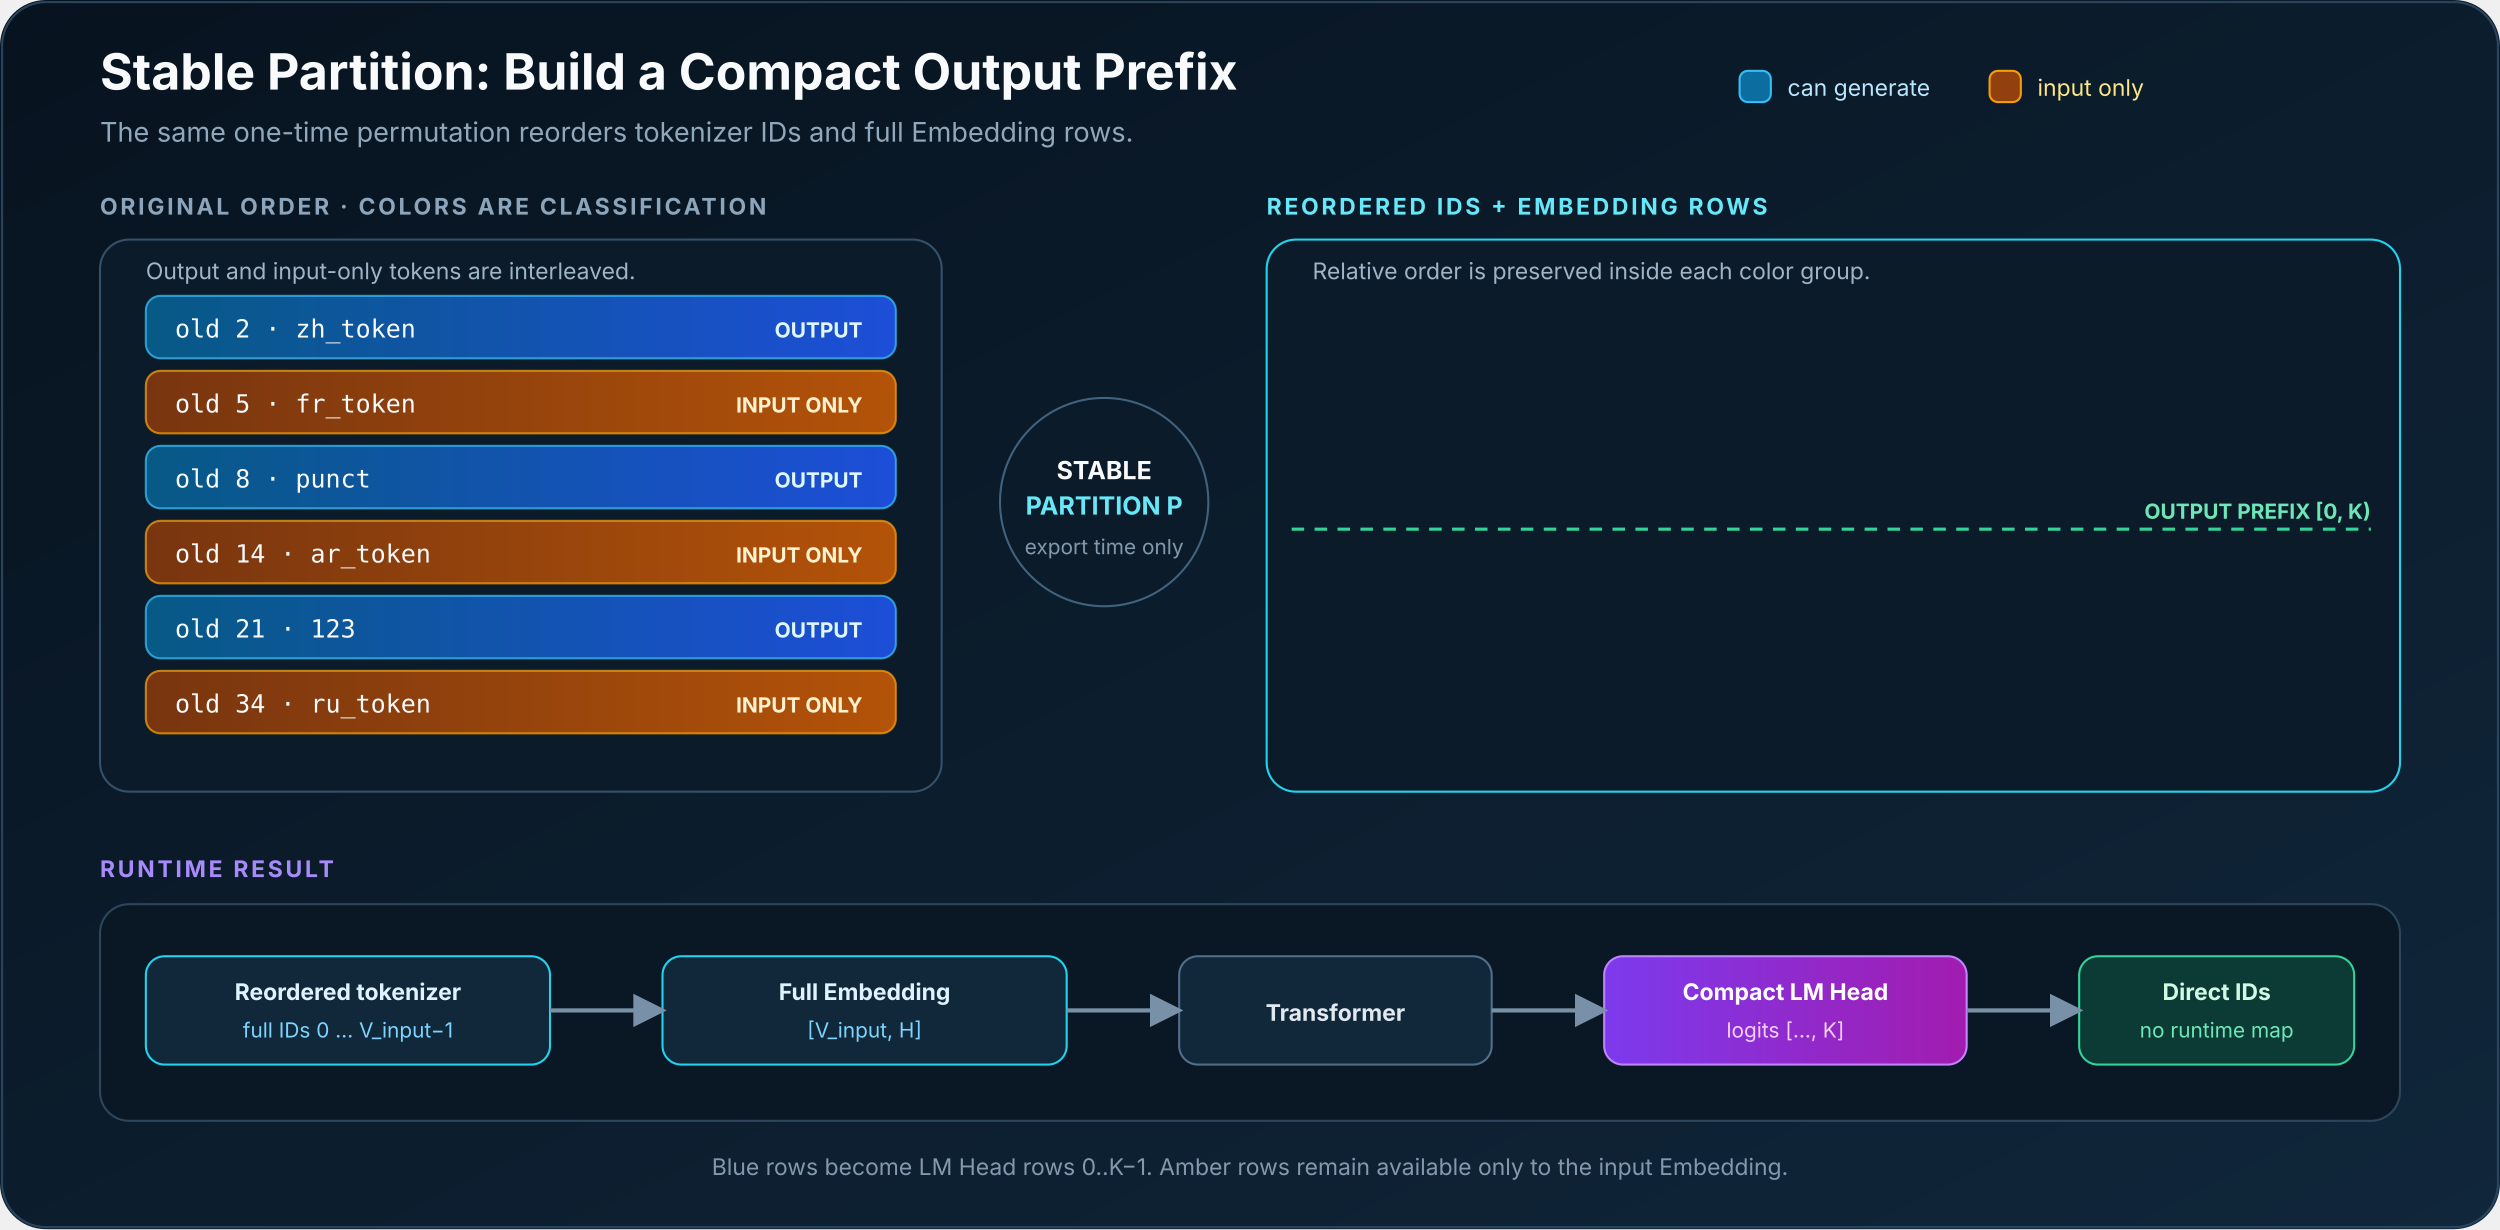
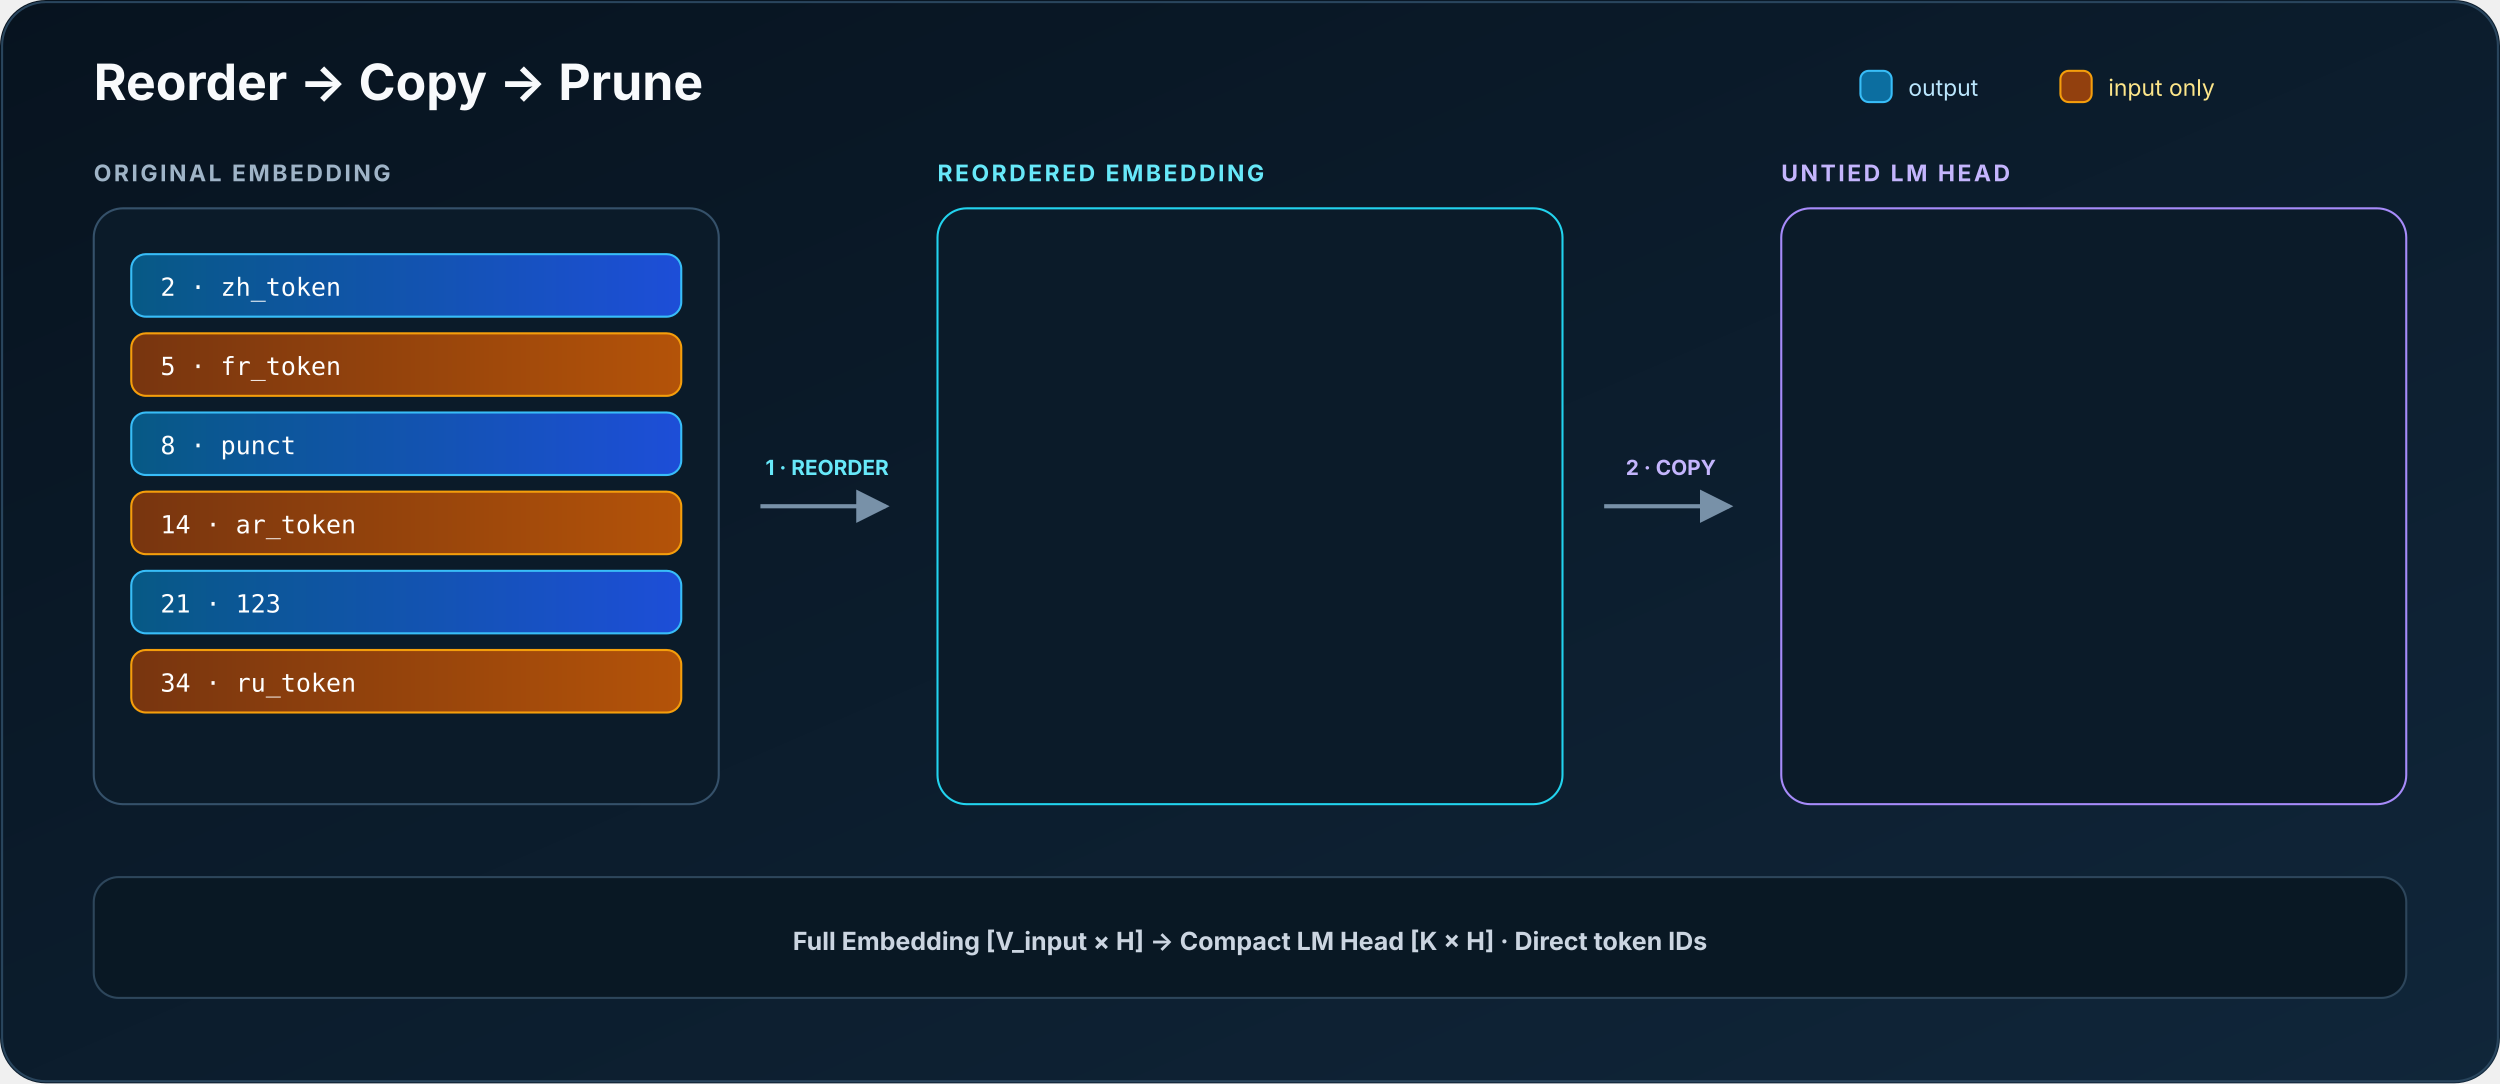
- <svg xmlns="http://www.w3.org/2000/svg" width="1200" height="590" viewBox="0 0 1200 590" role="img" aria-labelledby="title desc">
+ <svg xmlns="http://www.w3.org/2000/svg" width="1200" height="520" viewBox="0 0 1200 520" role="img" aria-labelledby="title desc">
  <defs>
-     <linearGradient id="background" x2="1" y2="1">
+     <linearGradient id="bg" x2="1" y2="1">
      <stop stop-color="#07131f" />
      <stop offset="1" stop-color="#10263a" />
    </linearGradient>
-     <linearGradient id="outputRow" x2="1">
+     <linearGradient id="output" x2="1">
      <stop stop-color="#075985" />
      <stop offset="1" stop-color="#1d4ed8" />
    </linearGradient>
-     <linearGradient id="inputRow" x2="1">
+     <linearGradient id="input" x2="1">
      <stop stop-color="#78350f" />
      <stop offset="1" stop-color="#b45309" />
    </linearGradient>
-     <linearGradient id="head" x2="1">
-       <stop stop-color="#7c3aed" />
-       <stop offset="1" stop-color="#a21caf" />
-     </linearGradient>
+     <g id="rowOutput">
+       <rect width="264" height="30" rx="7" fill="url(#output)" stroke="#38bdf8" />
+     </g>
+     <g id="rowInput">
+       <rect width="264" height="30" rx="7" fill="url(#input)" stroke="#f59e0b" />
+     </g>
    <marker id="arrow" markerWidth="8" markerHeight="8" refX="7" refY="4" orient="auto">
      <path d="M0 0 8 4 0 8Z" fill="#7891a8" />
    </marker>
+     <filter id="glow" x="-30%" y="-30%" width="160%" height="160%">
+       <feGaussianBlur stdDeviation="3" result="b" />
+       <feMerge>
+         <feMergeNode in="b" />
+         <feMergeNode in="SourceGraphic" />
+       </feMerge>
+     </filter>
  </defs>
-   <rect width="1200" height="590" rx="22" fill="url(#background)" />
-   <rect x="1" y="1" width="1198" height="588" rx="21" fill="none" stroke="#29455d" />
+   <rect width="1200" height="520" rx="22" fill="url(#bg)" />
+   <rect x="1" y="1" width="1198" height="518" rx="21" fill="none" stroke="#29455d" />
  <g font-family="Inter,Arial,sans-serif">
-     <text x="48" y="43" fill="#f8fafc" font-size="24" font-weight="700">Stable Partition: Build a Compact Output Prefix</text>
-     <text x="48" y="68" fill="#91a7ba" font-size="13">The same one-time permutation reorders tokenizer IDs and full Embedding rows.</text>
-     <g transform="translate(835 34)">
+     <text x="45" y="48" fill="#f8fafc" font-size="24" font-weight="700">Reorder → Copy → Prune</text>
+     <g transform="translate(893 34)" font-size="11">
      <rect width="15" height="15" rx="4" fill="#0c6ea0" stroke="#38bdf8" />
-       <text x="23" y="12" fill="#bae6fd" font-size="11">can generate</text>
-       <rect x="120" width="15" height="15" rx="4" fill="#92400e" stroke="#f59e0b" />
-       <text x="143" y="12" fill="#fde68a" font-size="11">input only</text>
-     </g>
-     <text x="48" y="103" fill="#8ca5ba" font-size="11" font-weight="700" letter-spacing="1.3">ORIGINAL ORDER · COLORS ARE CLASSIFICATION</text>
-     <rect x="48" y="115" width="404" height="265" rx="14" fill="#0b1b29" stroke="#35516a" />
-     <text x="70" y="134" fill="#9fb4c7" font-size="11">Output and input-only tokens are interleaved.</text>
-     <g text-anchor="middle">
-       <circle cx="530" cy="241" r="50" fill="#0b1b29" stroke="#41627c" />
-       <text x="530" y="230" fill="#f8fafc" font-size="12" font-weight="700">STABLE</text>
-       <text x="530" y="247" fill="#67e8f9" font-size="12" font-weight="700">PARTITION P</text>
-       <text x="530" y="266" fill="#8299ad" font-size="10">export time only</text>
-     </g>
-     <text x="608" y="103" fill="#67e8f9" font-size="11" font-weight="700" letter-spacing="1.3">REORDERED IDS + EMBEDDING ROWS</text>
-     <rect x="608" y="115" width="544" height="265" rx="14" fill="#0b1b29" stroke="#22d3ee" />
-     <text x="630" y="134" fill="#9fb4c7" font-size="11">Relative order is preserved inside each color group.</text>
-     <path d="M620 254H1138" stroke="#34d399" stroke-width="1.5" stroke-dasharray="6 5" />
-     <text x="1138" y="249" text-anchor="end" fill="#6ee7b7" font-size="10" font-weight="700">OUTPUT PREFIX [0, K)</text>
-     <g transform="translate(70 142)">
-       <animateTransform attributeName="transform" type="translate" dur="8s" repeatCount="indefinite" values="70 142;70 142;630 142;630 142;70 142" keyTimes="0;0.20;0.50;0.88;1" />
-       <rect width="360" height="30" rx="7" fill="url(#outputRow)" stroke="#38bdf8" stroke-opacity=".75" />
-       <text x="14" y="20" fill="#f8fafc" font-family="ui-monospace,SFMono-Regular,Menlo,monospace" font-size="12">
-         old 2 · zh_token
-         <animate attributeName="opacity" dur="8s" repeatCount="indefinite" values="1;1;0;0;1" keyTimes="0;0.20;0.50;0.88;1" />
-       </text>
-       <text x="14" y="20" fill="#f8fafc" font-family="ui-monospace,SFMono-Regular,Menlo,monospace" font-size="12" opacity="0">
-         new 0 ← old 2 · zh_token
-         <animate attributeName="opacity" dur="8s" repeatCount="indefinite" values="0;0;1;1;0" keyTimes="0;0.20;0.50;0.88;1" />
-       </text>
-       <text x="344" y="20" text-anchor="end" fill="#dff8ff" font-family="Inter,Arial,sans-serif" font-size="10" font-weight="700">OUTPUT</text>
-     </g>
-     <g transform="translate(70 178)">
-       <animateTransform attributeName="transform" type="translate" dur="8s" repeatCount="indefinite" values="70 178;70 178;630 266;630 266;70 178" keyTimes="0;0.20;0.50;0.88;1" />
-       <rect width="360" height="30" rx="7" fill="url(#inputRow)" stroke="#f59e0b" stroke-opacity=".75" />
-       <text x="14" y="20" fill="#f8fafc" font-family="ui-monospace,SFMono-Regular,Menlo,monospace" font-size="12">
-         old 5 · fr_token
-         <animate attributeName="opacity" dur="8s" repeatCount="indefinite" values="1;1;0;0;1" keyTimes="0;0.20;0.50;0.88;1" />
-       </text>
-       <text x="14" y="20" fill="#f8fafc" font-family="ui-monospace,SFMono-Regular,Menlo,monospace" font-size="12" opacity="0">
-         new 3 ← old 5 · fr_token
-         <animate attributeName="opacity" dur="8s" repeatCount="indefinite" values="0;0;1;1;0" keyTimes="0;0.20;0.50;0.88;1" />
-       </text>
-       <text x="344" y="20" text-anchor="end" fill="#fff2cf" font-family="Inter,Arial,sans-serif" font-size="10" font-weight="700">INPUT ONLY</text>
-     </g>
-     <g transform="translate(70 214)">
-       <animateTransform attributeName="transform" type="translate" dur="8s" repeatCount="indefinite" values="70 214;70 214;630 178;630 178;70 214" keyTimes="0;0.20;0.50;0.88;1" />
-       <rect width="360" height="30" rx="7" fill="url(#outputRow)" stroke="#38bdf8" stroke-opacity=".75" />
-       <text x="14" y="20" fill="#f8fafc" font-family="ui-monospace,SFMono-Regular,Menlo,monospace" font-size="12">
-         old 8 · punct
-         <animate attributeName="opacity" dur="8s" repeatCount="indefinite" values="1;1;0;0;1" keyTimes="0;0.20;0.50;0.88;1" />
-       </text>
-       <text x="14" y="20" fill="#f8fafc" font-family="ui-monospace,SFMono-Regular,Menlo,monospace" font-size="12" opacity="0">
-         new 1 ← old 8 · punct
-         <animate attributeName="opacity" dur="8s" repeatCount="indefinite" values="0;0;1;1;0" keyTimes="0;0.20;0.50;0.88;1" />
-       </text>
-       <text x="344" y="20" text-anchor="end" fill="#dff8ff" font-family="Inter,Arial,sans-serif" font-size="10" font-weight="700">OUTPUT</text>
-     </g>
-     <g transform="translate(70 250)">
-       <animateTransform attributeName="transform" type="translate" dur="8s" repeatCount="indefinite" values="70 250;70 250;630 302;630 302;70 250" keyTimes="0;0.20;0.50;0.88;1" />
-       <rect width="360" height="30" rx="7" fill="url(#inputRow)" stroke="#f59e0b" stroke-opacity=".75" />
-       <text x="14" y="20" fill="#f8fafc" font-family="ui-monospace,SFMono-Regular,Menlo,monospace" font-size="12">
-         old 14 · ar_token
-         <animate attributeName="opacity" dur="8s" repeatCount="indefinite" values="1;1;0;0;1" keyTimes="0;0.20;0.50;0.88;1" />
-       </text>
-       <text x="14" y="20" fill="#f8fafc" font-family="ui-monospace,SFMono-Regular,Menlo,monospace" font-size="12" opacity="0">
-         new 4 ← old 14 · ar_token
-         <animate attributeName="opacity" dur="8s" repeatCount="indefinite" values="0;0;1;1;0" keyTimes="0;0.20;0.50;0.88;1" />
-       </text>
-       <text x="344" y="20" text-anchor="end" fill="#fff2cf" font-family="Inter,Arial,sans-serif" font-size="10" font-weight="700">INPUT ONLY</text>
-     </g>
-     <g transform="translate(70 286)">
-       <animateTransform attributeName="transform" type="translate" dur="8s" repeatCount="indefinite" values="70 286;70 286;630 214;630 214;70 286" keyTimes="0;0.20;0.50;0.88;1" />
-       <rect width="360" height="30" rx="7" fill="url(#outputRow)" stroke="#38bdf8" stroke-opacity=".75" />
-       <text x="14" y="20" fill="#f8fafc" font-family="ui-monospace,SFMono-Regular,Menlo,monospace" font-size="12">
-         old 21 · 123
-         <animate attributeName="opacity" dur="8s" repeatCount="indefinite" values="1;1;0;0;1" keyTimes="0;0.20;0.50;0.88;1" />
-       </text>
-       <text x="14" y="20" fill="#f8fafc" font-family="ui-monospace,SFMono-Regular,Menlo,monospace" font-size="12" opacity="0">
-         new 2 ← old 21 · 123
-         <animate attributeName="opacity" dur="8s" repeatCount="indefinite" values="0;0;1;1;0" keyTimes="0;0.20;0.50;0.88;1" />
-       </text>
-       <text x="344" y="20" text-anchor="end" fill="#dff8ff" font-family="Inter,Arial,sans-serif" font-size="10" font-weight="700">OUTPUT</text>
-     </g>
-     <g transform="translate(70 322)">
-       <animateTransform attributeName="transform" type="translate" dur="8s" repeatCount="indefinite" values="70 322;70 322;630 338;630 338;70 322" keyTimes="0;0.20;0.50;0.88;1" />
-       <rect width="360" height="30" rx="7" fill="url(#inputRow)" stroke="#f59e0b" stroke-opacity=".75" />
-       <text x="14" y="20" fill="#f8fafc" font-family="ui-monospace,SFMono-Regular,Menlo,monospace" font-size="12">
-         old 34 · ru_token
-         <animate attributeName="opacity" dur="8s" repeatCount="indefinite" values="1;1;0;0;1" keyTimes="0;0.20;0.50;0.88;1" />
-       </text>
-       <text x="14" y="20" fill="#f8fafc" font-family="ui-monospace,SFMono-Regular,Menlo,monospace" font-size="12" opacity="0">
-         new 5 ← old 34 · ru_token
-         <animate attributeName="opacity" dur="8s" repeatCount="indefinite" values="0;0;1;1;0" keyTimes="0;0.20;0.50;0.88;1" />
-       </text>
-       <text x="344" y="20" text-anchor="end" fill="#fff2cf" font-family="Inter,Arial,sans-serif" font-size="10" font-weight="700">INPUT ONLY</text>
-     </g>
-     <text x="48" y="421" fill="#a78bfa" font-size="11" font-weight="700" letter-spacing="1.3">RUNTIME RESULT</text>
-     <rect x="48" y="434" width="1104" height="104" rx="14" fill="#091824" stroke="#2d465b" />
-     <g text-anchor="middle">
+       <text x="23" y="12" fill="#bae6fd">output</text>
+       <rect x="96" width="15" height="15" rx="4" fill="#92400e" stroke="#f59e0b" />
+       <text x="119" y="12" fill="#fde68a">input only</text>
+     </g>
+     <g font-size="11" font-weight="700" letter-spacing="1.2">
+       <text x="45" y="87" fill="#9fb4c7">ORIGINAL EMBEDDING</text>
+       <text x="450" y="87" fill="#67e8f9">REORDERED EMBEDDING</text>
+       <text x="855" y="87" fill="#c4b5fd">UNTIED LM HEAD</text>
+     </g>
+     <rect x="45" y="100" width="300" height="286" rx="14" fill="#0b1b29" stroke="#35516a" />
+     <rect x="450" y="100" width="300" height="286" rx="14" fill="#0b1b29" stroke="#22d3ee" />
+     <rect x="855" y="100" width="300" height="286" rx="14" fill="#0b1b29" stroke="#a78bfa">
+       <animate attributeName="height" dur="10s" repeatCount="indefinite" values="286;286;286;150;150;286" keyTimes="0;0.64;0.72;0.82;0.94;1" />
+     </rect>
+     <g fill="none" stroke="#7891a8" stroke-width="2" marker-end="url(#arrow)">
+       <path d="M365 243H425">
+         <animate attributeName="stroke" dur="10s" repeatCount="indefinite" values="#7891a8;#22d3ee;#22d3ee;#7891a8;#7891a8" keyTimes="0;0.10;0.30;0.36;1" />
+       </path>
+       <path d="M770 243H830">
+         <animate attributeName="stroke" dur="10s" repeatCount="indefinite" values="#7891a8;#7891a8;#a78bfa;#a78bfa;#7891a8" keyTimes="0;0.40;0.46;0.64;1" />
+       </path>
+     </g>
+     <g text-anchor="middle" font-size="10" font-weight="700">
+       <text x="397" y="228" fill="#67e8f9">1 · REORDER</text>
+       <text x="802" y="228" fill="#c4b5fd">2 · COPY</text>
+     </g>
+     <g font-family="ui-monospace,SFMono-Regular,Menlo,monospace" font-size="12" fill="#fff">
+       <g transform="translate(63 122)">
+         <use href="#rowOutput" />
+         <text x="14" y="20">2  · zh_token</text>
+       </g>
+       <g transform="translate(63 160)">
+         <use href="#rowInput" />
+         <text x="14" y="20">5  · fr_token</text>
+       </g>
+       <g transform="translate(63 198)">
+         <use href="#rowOutput" />
+         <text x="14" y="20">8  · punct</text>
+       </g>
+       <g transform="translate(63 236)">
+         <use href="#rowInput" />
+         <text x="14" y="20">14 · ar_token</text>
+       </g>
+       <g transform="translate(63 274)">
+         <use href="#rowOutput" />
+         <text x="14" y="20">21 · 123</text>
+       </g>
+       <g transform="translate(63 312)">
+         <use href="#rowInput" />
+         <text x="14" y="20">34 · ru_token</text>
+       </g>
+     </g>
+     <g opacity="0" filter="url(#glow)">
+       <animate attributeName="opacity" dur="10s" repeatCount="indefinite" values="0;0;.82;.82;0;0" keyTimes="0;.08;.12;.28;.34;1" />
+       <use href="#rowOutput">
+         <animateTransform attributeName="transform" type="translate" dur="10s" repeatCount="indefinite" values="63 122;63 122;468 122;468 122;63 122" keyTimes="0;.10;.30;.94;1" />
+       </use>
+       <use href="#rowInput">
+         <animateTransform attributeName="transform" type="translate" dur="10s" repeatCount="indefinite" values="63 160;63 160;468 236;468 236;63 160" keyTimes="0;.10;.30;.94;1" />
+       </use>
+       <use href="#rowOutput">
+         <animateTransform attributeName="transform" type="translate" dur="10s" repeatCount="indefinite" values="63 198;63 198;468 160;468 160;63 198" keyTimes="0;.10;.30;.94;1" />
+       </use>
+       <use href="#rowInput">
+         <animateTransform attributeName="transform" type="translate" dur="10s" repeatCount="indefinite" values="63 236;63 236;468 274;468 274;63 236" keyTimes="0;.10;.30;.94;1" />
+       </use>
+       <use href="#rowOutput">
+         <animateTransform attributeName="transform" type="translate" dur="10s" repeatCount="indefinite" values="63 274;63 274;468 198;468 198;63 274" keyTimes="0;.10;.30;.94;1" />
+       </use>
+       <use href="#rowInput">
+         <animateTransform attributeName="transform" type="translate" dur="10s" repeatCount="indefinite" values="63 312;63 312;468 312;468 312;63 312" keyTimes="0;.10;.30;.94;1" />
+       </use>
+     </g>
+     <g font-family="ui-monospace,SFMono-Regular,Menlo,monospace" font-size="12" fill="#fff" opacity="0">
+       <animate attributeName="opacity" dur="10s" repeatCount="indefinite" values="0;0;1;1;1;0" keyTimes="0;.29;.34;.82;.94;1" />
+       <g transform="translate(468 122)">
+         <use href="#rowOutput" />
+         <text x="14" y="20">0 · zh_token</text>
+       </g>
+       <g transform="translate(468 160)">
+         <use href="#rowOutput" />
+         <text x="14" y="20">1 · punct</text>
+       </g>
+       <g transform="translate(468 198)">
+         <use href="#rowOutput" />
+         <text x="14" y="20">2 · 123</text>
+       </g>
+       <g transform="translate(468 236)">
+         <use href="#rowInput" />
+         <text x="14" y="20">3 · fr_token</text>
+       </g>
+       <g transform="translate(468 274)">
+         <use href="#rowInput" />
+         <text x="14" y="20">4 · ar_token</text>
+       </g>
+       <g transform="translate(468 312)">
+         <use href="#rowInput" />
+         <text x="14" y="20">5 · ru_token</text>
+       </g>
+       <path d="M462 231H738" stroke="#34d399" stroke-width="1.5" stroke-dasharray="5 4" />
+       <text x="724" y="226" text-anchor="end" fill="#6ee7b7" font-family="Inter,Arial,sans-serif" font-size="9" font-weight="700">K</text>
+     </g>
+     <g opacity="0" filter="url(#glow)">
+       <animate attributeName="opacity" dur="10s" repeatCount="indefinite" values="0;0;.80;.80;0;0" keyTimes="0;.40;.45;.60;.65;1" />
+       <use href="#rowOutput">
+         <animateTransform attributeName="transform" type="translate" dur="10s" repeatCount="indefinite" values="468 122;468 122;873 122;873 122;468 122" keyTimes="0;.42;.62;.94;1" />
+       </use>
+       <use href="#rowOutput">
+         <animateTransform attributeName="transform" type="translate" dur="10s" repeatCount="indefinite" values="468 160;468 160;873 160;873 160;468 160" keyTimes="0;.42;.62;.94;1" />
+       </use>
+       <use href="#rowOutput">
+         <animateTransform attributeName="transform" type="translate" dur="10s" repeatCount="indefinite" values="468 198;468 198;873 198;873 198;468 198" keyTimes="0;.42;.62;.94;1" />
+       </use>
+       <use href="#rowInput">
+         <animateTransform attributeName="transform" type="translate" dur="10s" repeatCount="indefinite" values="468 236;468 236;873 236;873 236;468 236" keyTimes="0;.42;.62;.94;1" />
+       </use>
+       <use href="#rowInput">
+         <animateTransform attributeName="transform" type="translate" dur="10s" repeatCount="indefinite" values="468 274;468 274;873 274;873 274;468 274" keyTimes="0;.42;.62;.94;1" />
+       </use>
+       <use href="#rowInput">
+         <animateTransform attributeName="transform" type="translate" dur="10s" repeatCount="indefinite" values="468 312;468 312;873 312;873 312;468 312" keyTimes="0;.42;.62;.94;1" />
+       </use>
+     </g>
+     <g font-family="ui-monospace,SFMono-Regular,Menlo,monospace" font-size="12" fill="#fff" opacity="0">
+       <animate attributeName="opacity" dur="10s" repeatCount="indefinite" values="0;0;1;1;1;0" keyTimes="0;.60;.64;.82;.94;1" />
+       <g transform="translate(873 122)">
+         <use href="#rowOutput" />
+         <text x="14" y="20">0 · zh_token</text>
+       </g>
+       <g transform="translate(873 160)">
+         <use href="#rowOutput" />
+         <text x="14" y="20">1 · punct</text>
+       </g>
+       <g transform="translate(873 198)">
+         <use href="#rowOutput" />
+         <text x="14" y="20">2 · 123</text>
+       </g>
+     </g>
+     <g font-family="ui-monospace,SFMono-Regular,Menlo,monospace" font-size="12" fill="#fff" opacity="0">
+       <animate attributeName="opacity" dur="10s" repeatCount="indefinite" values="0;0;1;1;0;0" keyTimes="0;.60;.64;.72;.82;1" />
      <g>
-         <rect x="70" y="459" width="194" height="52" rx="9" fill="#10283a" stroke="#22d3ee" />
-         <text x="167" y="480" fill="#e0f2fe" font-size="11" font-weight="700">Reordered tokenizer</text>
-         <text x="167" y="498" fill="#7dd3fc" font-size="10">full IDs 0 ... V_input−1</text>
+         <animateTransform attributeName="transform" type="translate" dur="10s" repeatCount="indefinite" values="873 236;873 236;901 236;901 236" keyTimes="0;.72;.82;1" />
+         <use href="#rowInput" />
+         <text x="14" y="20">3 · fr_token</text>
      </g>
      <g>
-         <rect x="318" y="459" width="194" height="52" rx="9" fill="#10283a" stroke="#22d3ee" />
-         <text x="415" y="480" fill="#e0f2fe" font-size="11" font-weight="700">Full Embedding</text>
-         <text x="415" y="498" fill="#7dd3fc" font-size="10">[V_input, H]</text>
+         <animateTransform attributeName="transform" type="translate" dur="10s" repeatCount="indefinite" values="873 274;873 274;901 274;901 274" keyTimes="0;.72;.82;1" />
+         <use href="#rowInput" />
+         <text x="14" y="20">4 · ar_token</text>
      </g>
      <g>
-         <rect x="566" y="459" width="150" height="52" rx="9" fill="#10283a" stroke="#526e8b" />
-         <text x="641" y="490" fill="#e2e8f0" font-size="11" font-weight="700">Transformer</text>
-       </g>
-       <g>
-         <rect x="770" y="459" width="174" height="52" rx="9" fill="url(#head)" stroke="#c084fc" />
-         <text x="857" y="480" fill="#fff" font-size="11" font-weight="700">Compact LM Head</text>
-         <text x="857" y="498" fill="#f5d0fe" font-size="10">logits [..., K]</text>
-       </g>
-       <g>
-         <rect x="998" y="459" width="132" height="52" rx="9" fill="#0c3b35" stroke="#34d399" />
-         <text x="1064" y="480" fill="#d1fae5" font-size="11" font-weight="700">Direct IDs</text>
-         <text x="1064" y="498" fill="#6ee7b7" font-size="10">no runtime map</text>
-       </g>
-     </g>
-     <g fill="none" stroke="#7891a8" stroke-width="2" marker-end="url(#arrow)">
-       <path d="M264 485H318" />
-       <path d="M512 485H566" />
-       <path d="M716 485H770" />
-       <path d="M944 485H998" />
-     </g>
-     <text x="600" y="564" text-anchor="middle" fill="#8299ad" font-size="11">Blue rows become LM Head rows 0..K−1. Amber rows remain available only to the input Embedding.</text>
+         <animateTransform attributeName="transform" type="translate" dur="10s" repeatCount="indefinite" values="873 312;873 312;901 312;901 312" keyTimes="0;.72;.82;1" />
+         <use href="#rowInput" />
+         <text x="14" y="20">5 · ru_token</text>
+       </g>
+     </g>
+     <g opacity="0">
+       <animate attributeName="opacity" dur="10s" repeatCount="indefinite" values="0;0;1;1;0" keyTimes="0;.70;.76;.94;1" />
+       <path d="M865 232H1145" stroke="#f472b6" stroke-width="2" stroke-dasharray="6 5" />
+       <rect x="1067" y="235" width="70" height="14" rx="7" fill="#831843" stroke="#f472b6" />
+       <text x="1102" y="245" text-anchor="middle" fill="#fce7f3" font-size="8" font-weight="700">3 · PRUNE</text>
+     </g>
+     <rect x="45" y="421" width="1110" height="58" rx="12" fill="#091824" stroke="#2d465b" />
+     <text x="600" y="456" text-anchor="middle" fill="#cbd5e1" font-size="12" font-weight="700">Full Embedding [V_input × H]  →  Compact LM Head [K × H]  ·  Direct token IDs</text>
  </g>
</svg>
